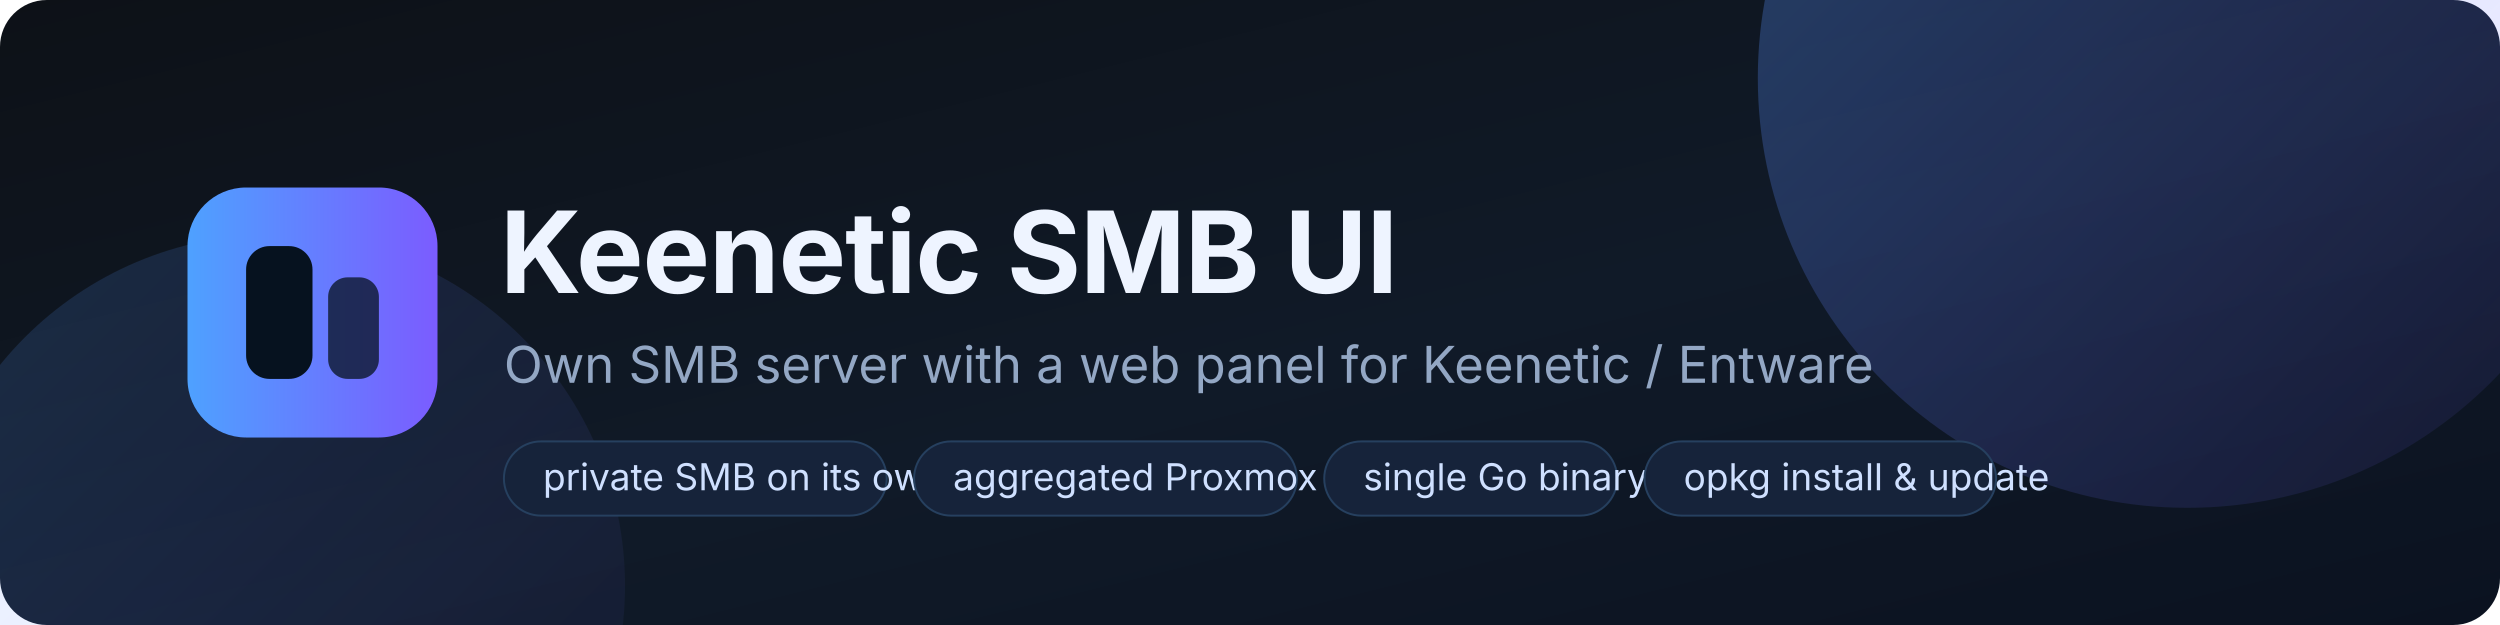
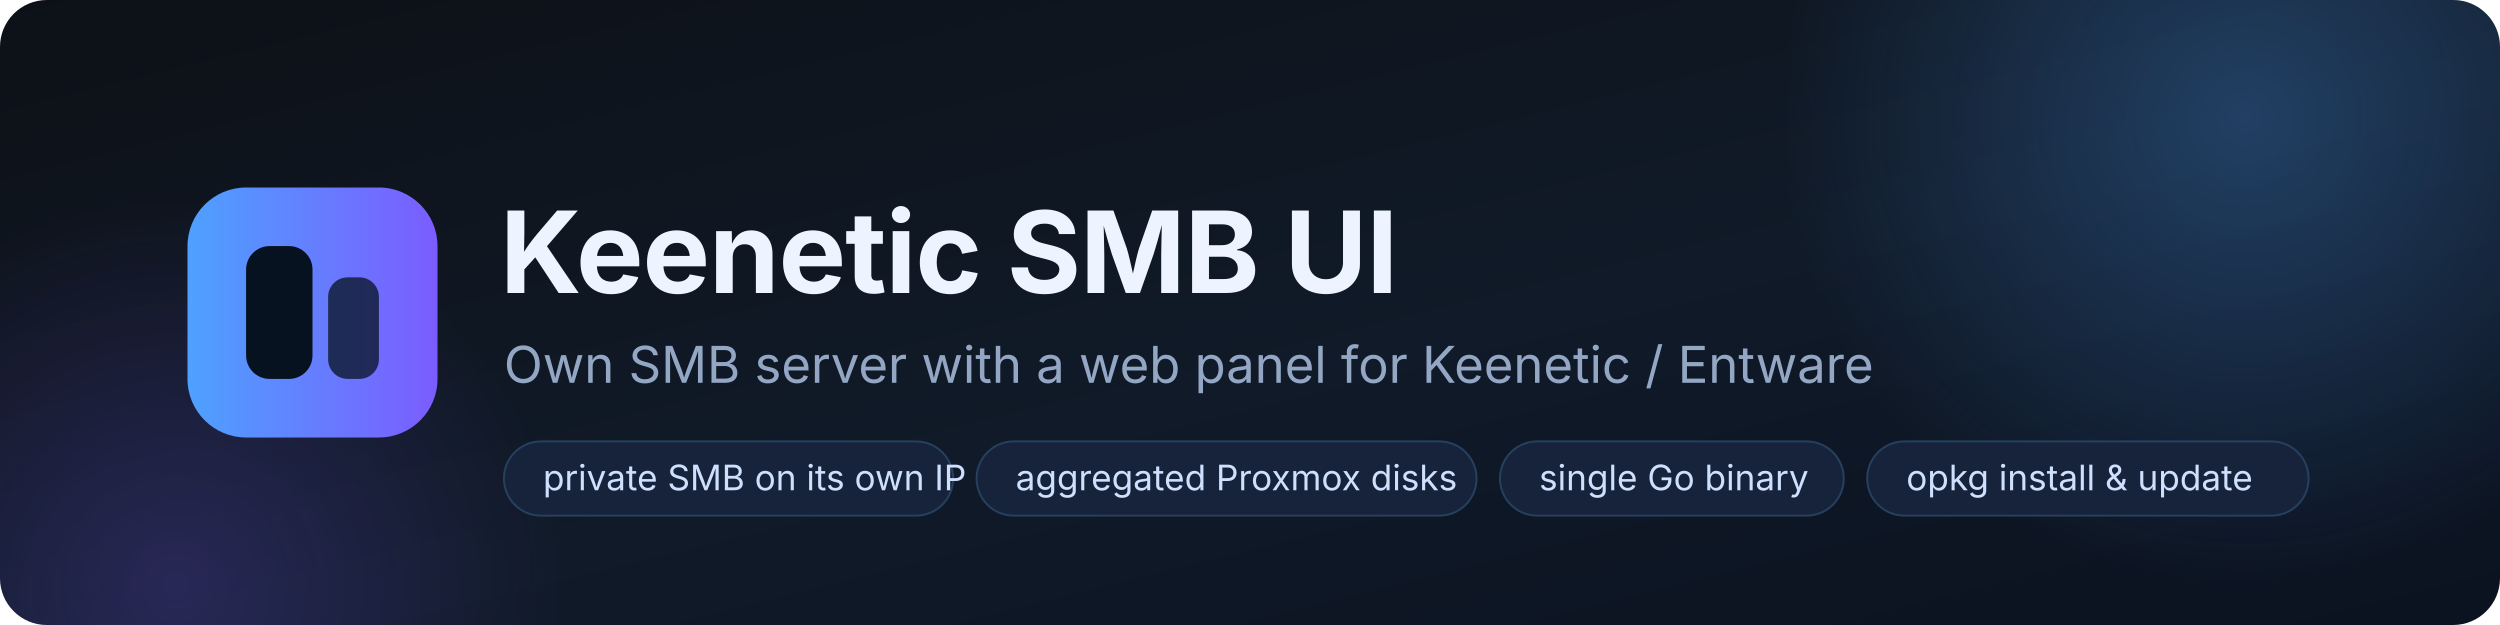
<svg xmlns="http://www.w3.org/2000/svg" width="1280" height="320" viewBox="0 0 1280 320" role="img" aria-label="Keenetic SMB UI">
  <defs>
    <linearGradient id="bg" x1="0" y1="0" x2="1" y2="1">
      <stop offset="0%" stop-color="#0d1117" />
      <stop offset="55%" stop-color="#101a28" />
      <stop offset="100%" stop-color="#0b1220" />
    </linearGradient>
    <linearGradient id="accent" x1="0" y1="0" x2="1" y2="0">
      <stop offset="0%" stop-color="#4ea1ff" />
      <stop offset="100%" stop-color="#7b5cff" />
    </linearGradient>
-     <linearGradient id="glow" x1="0" y1="0" x2="1" y2="1">
-       <stop offset="0%" stop-color="#4ea1ff" stop-opacity="0.35" />
-       <stop offset="100%" stop-color="#7b5cff" stop-opacity="0.05" />
-     </linearGradient>
+     <radialGradient id="glow" cx="0.5" cy="0.5" r="0.5">
+       <stop offset="0%" stop-color="#4ea1ff" stop-opacity="0.28" />
+       <stop offset="100%" stop-color="#4ea1ff" stop-opacity="0" />
+     </radialGradient>
+     <radialGradient id="glow2" cx="0.5" cy="0.5" r="0.5">
+       <stop offset="0%" stop-color="#7b5cff" stop-opacity="0.22" />
+       <stop offset="100%" stop-color="#7b5cff" stop-opacity="0" />
+     </radialGradient>
+     <clipPath id="frame">
+       <rect width="1280" height="320" rx="24" />
+     </clipPath>
  </defs>
  <rect width="1280" height="320" rx="24" fill="url(#bg)" />
-   <circle cx="1120" cy="40" r="220" fill="url(#glow)" />
-   <circle cx="140" cy="300" r="180" fill="url(#glow)" opacity="0.5" />
+   <g clip-path="url(#frame)">
+     <circle cx="1150" cy="60" r="240" fill="url(#glow)" />
+     <circle cx="90" cy="300" r="200" fill="url(#glow2)" />
+   </g>
  <g transform="translate(96 96)">
    <rect width="128" height="128" rx="30" fill="url(#accent)" />
    <rect x="30" y="30" width="34" height="68" rx="12" fill="#06121f" />
    <rect x="72" y="46" width="26" height="52" rx="10" fill="#06121f" opacity="0.75" />
  </g>
-   <text x="256" y="150" fill="#eef4ff" font-family="Segoe UI, Inter, Helvetica, Arial, sans-serif" font-size="58" font-weight="700" letter-spacing="-0.5">Keenetic SMB UI</text>
-   <text x="258" y="196" fill="#93a7c4" font-family="Segoe UI, Inter, Helvetica, Arial, sans-serif" font-size="26">Own SMB server with a web panel for Keenetic / Entware</text>
-   <g font-family="Segoe UI, Inter, Helvetica, Arial, sans-serif" font-size="19" fill="#cfe0ff">
-     <rect x="258" y="226" width="196" height="38" rx="19" fill="#16233a" stroke="#26405f" />
-     <text x="278" y="251">private SMB on its own IP</text>
-     <rect x="468" y="226" width="196" height="38" rx="19" fill="#16233a" stroke="#26405f" />
-     <text x="488" y="251">aggregated Proxmox disks</text>
-     <rect x="678" y="226" width="150" height="38" rx="19" fill="#16233a" stroke="#26405f" />
-     <text x="698" y="251">single Go binary</text>
-     <rect x="842" y="226" width="180" height="38" rx="19" fill="#16233a" stroke="#26405f" />
-     <text x="862" y="251">opkg install &amp; update</text>
+   <g font-family="Segoe UI, Inter, Helvetica, Arial, sans-serif">
+     <text x="256" y="150" fill="#eef4ff" font-size="58" font-weight="700" letter-spacing="-0.5">Keenetic SMB UI</text>
+     <text x="258" y="196" fill="#93a7c4" font-size="26">Own SMB server with a web panel for Keenetic / Entware</text>
+     <g font-size="18" fill="#cfe0ff">
+       <rect x="258" y="226" width="230" height="38" rx="19" fill="#16233a" stroke="#26405f" />
+       <text x="278" y="251">private SMB on its own IP</text>
+       <rect x="500" y="226" width="256" height="38" rx="19" fill="#16233a" stroke="#26405f" />
+       <text x="520" y="251">aggregated Proxmox disks</text>
+       <rect x="768" y="226" width="176" height="38" rx="19" fill="#16233a" stroke="#26405f" />
+       <text x="788" y="251">single Go binary</text>
+       <rect x="956" y="226" width="226" height="38" rx="19" fill="#16233a" stroke="#26405f" />
+       <text x="976" y="251">opkg install &amp; update</text>
+     </g>
  </g>
</svg>
